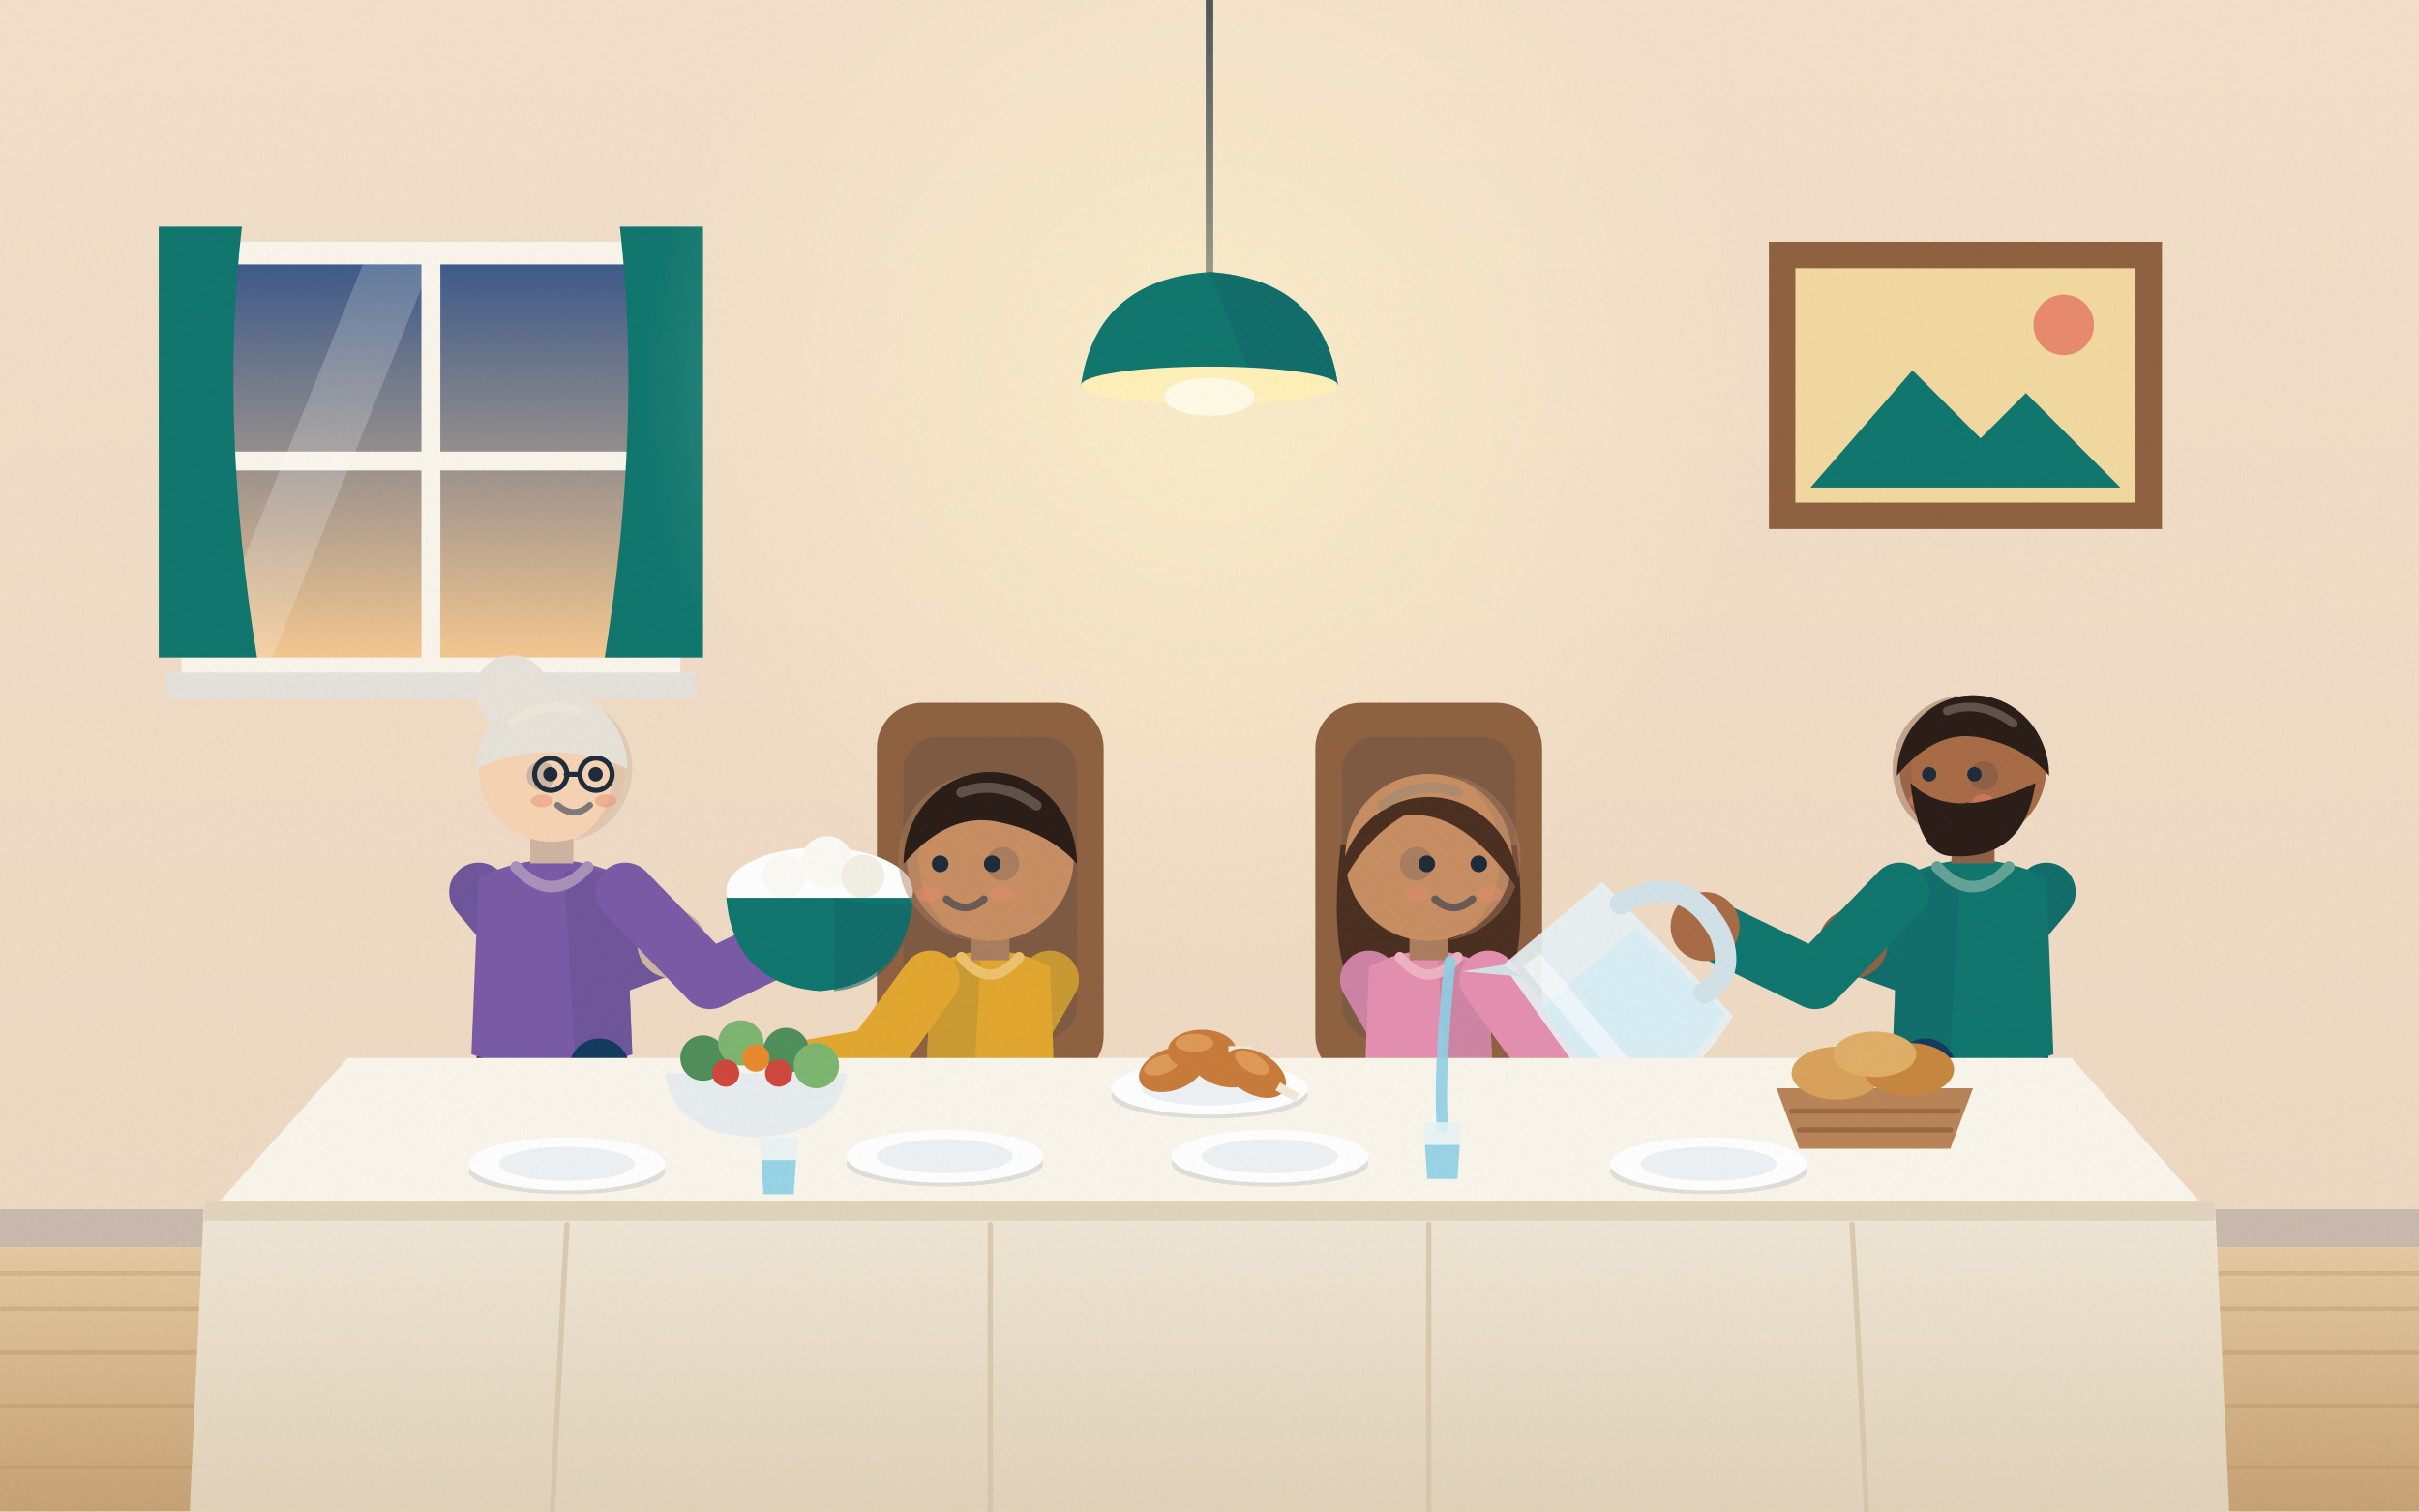
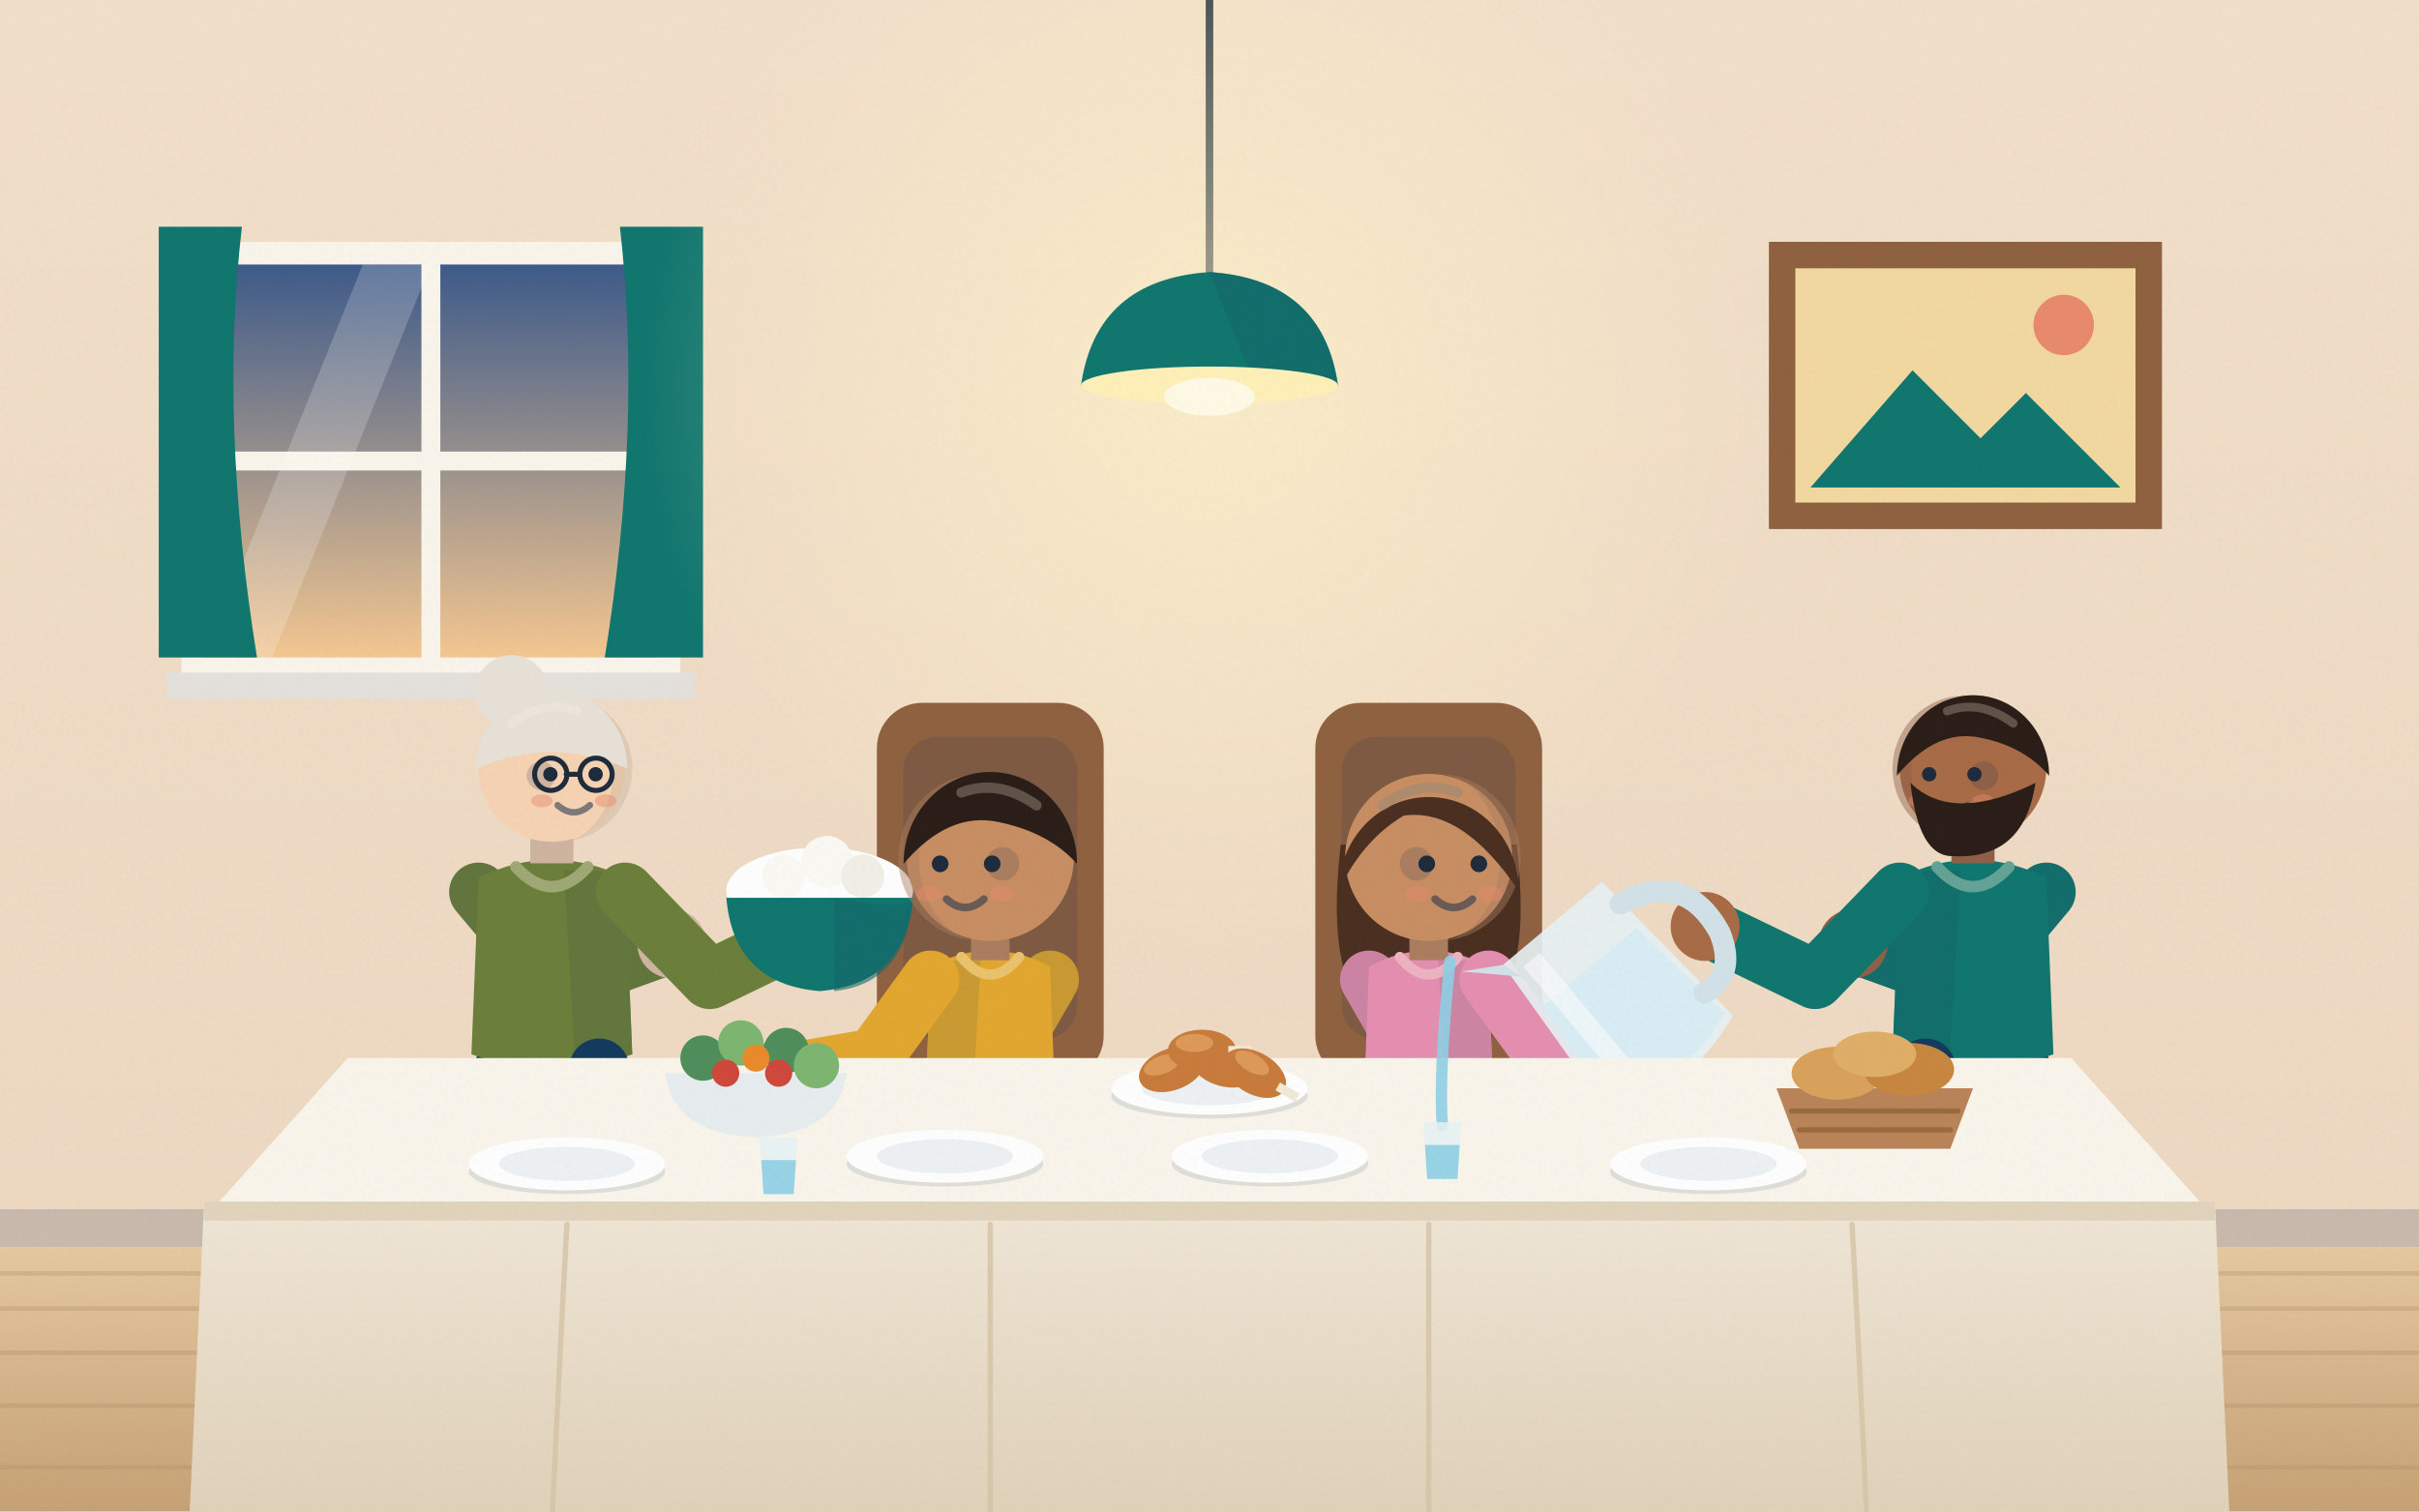
<svg xmlns="http://www.w3.org/2000/svg" viewBox="0 0 640 400" width="640" height="400" role="img">
  <defs>
    <filter id="grain" x="0" y="0" width="100%" height="100%">
      <feTurbulence type="fractalNoise" baseFrequency=".9" numOctaves="2" seed="7" stitchTiles="stitch" />
      <feColorMatrix values="0 0 0 0 .1  0 0 0 0 .12  0 0 0 0 .16  0 0 0 .55 0" />
      <feComposite in2="SourceGraphic" operator="in" />
    </filter>
    <linearGradient id="lg1" x1="0" y1="0" x2="0" y2="1">
      <stop offset="0" stop-color="#f3e0ca" />
      <stop offset="1" stop-color="#efd9c2" />
    </linearGradient>
    <linearGradient id="lg2" x1="0" y1="0" x2="0" y2="1">
      <stop offset="0" stop-color="#e6c9a0" />
      <stop offset="0.4" stop-color="#d9b98f" />
      <stop offset="1" stop-color="#c7a274" />
    </linearGradient>
    <linearGradient id="lg3" x1="0" y1="0" x2="0" y2="1">
      <stop offset="0" stop-color="#3d5a8a" />
      <stop offset="1" stop-color="#f6c890" />
    </linearGradient>
    <radialGradient id="rg4" cx="0.5" cy="0.5" r="0.5">
      <stop offset="0" stop-color="#fff4c9" stop-opacity="0.7" />
      <stop offset="1" stop-color="#fff4c9" stop-opacity="0" />
    </radialGradient>
    <linearGradient id="lg5" x1="0" y1="0" x2="0" y2="1">
      <stop offset="0" stop-color="#f1e7d6" />
      <stop offset="1" stop-color="#e0d1b8" />
    </linearGradient>
  </defs>
  <g stroke-linejoin="round" stroke-linecap="round">
    <rect x="0" y="0" width="640" height="330" fill="url(#lg1)" />
    <rect x="0" y="320" width="640" height="10" fill="#c9baac" />
    <rect x="0" y="330" width="640" height="70" fill="url(#lg2)" />
    <path d="M0 337H640M0 346.3H640M0 358H640M0 372H640M0 388.3H640" fill="none" stroke="#b88f63" stroke-width="1.2" stroke-linecap="round" stroke-linejoin="round" opacity=".35" />
    <rect x="48" y="64" width="132" height="116" fill="#fbf6ec" />
    <rect x="54" y="70" width="120" height="104" fill="url(#lg3)" />
    <path d="M114 70L114 174" stroke="#fbf6ec" stroke-width="5" stroke-linecap="round" fill="none" />
    <path d="M54 122L174 122" stroke="#fbf6ec" stroke-width="5" stroke-linecap="round" fill="none" />
    <path d="M54 174 L96 70 L114 70 L72 174Z" fill="#ffffff" opacity=".2" />
    <rect x="44" y="178" width="140" height="7" fill="#e5e2dc" />
    <path d="M42 60 h22 q-6 52 4 114 h-26Z" fill="#0f766e" />
    <path d="M186 60 h-22 q6 52 -4 114 h26Z" fill="#0f766e" />
    <rect x="468" y="64" width="104" height="76" fill="#8f6140" />
    <rect x="475" y="71" width="90" height="62" fill="#f3d9a0" />
    <path d="M479 129 L506 98 L524 116 L536 104 L561 129Z" fill="#0f766e" />
    <circle cx="546" cy="86" r="8" fill="#e98a6c" />
    <g>
      <path d="M320 0L320 74" stroke="#1d2b3a" stroke-width="2" stroke-linecap="round" fill="none" />
      <circle cx="320" cy="104" r="150" fill="url(#rg4)" />
      <path d="M286 102 Q290 74 320 72 Q350 74 354 102Z" fill="#0f766e" />
      <path d="M320 72 Q350 74 354 102 L332 102Z" fill="#126867" opacity=".6" />
      <ellipse cx="320" cy="102" rx="34" ry="5" fill="#fff1b8" />
      <ellipse cx="320" cy="105" rx="12" ry="5" fill="#fffbe6" />
    </g>
    <rect x="232" y="186" width="60" height="100" fill="#8f6140" rx="12" />
    <rect x="239" y="195" width="46" height="80" fill="#7e5a42" rx="9" />
    <rect x="348" y="186" width="60" height="100" fill="#8f6140" rx="12" />
    <rect x="355" y="195" width="46" height="80" fill="#7e5a42" rx="9" />
    <ellipse cx="146" cy="374" rx="37.2" ry="7.4" fill="#1c2f4a" opacity="0.2" />
    <g transform="translate(146 374) scale(1.9) translate(0 0)">
      <circle cx="-5.6" cy="-100.5" r="5.1" fill="#e8e2d8" />
      <path d="M-6.6 -48L-7.9 -24.0L-9.1 -0.1" fill="none" stroke="#13395a" stroke-width="8.4" stroke-linecap="round" stroke-linejoin="round" />
      <ellipse cx="-5.9" cy="0.9" rx="6.6" ry="3.6" fill="#2a2f38" />
      <ellipse cx="-4.7" cy="-0.5" rx="3" ry="1.1" fill="#ffffff" opacity=".22" />
-       <path d="M-10.2 -72.6L0.7 -59.6L16.7 -65.4" fill="none" stroke="#6f559b" stroke-width="8.2" stroke-linecap="round" stroke-linejoin="round" />
+       <path d="M-10.2 -72.6L0.7 -59.6L16.7 -65.4" fill="none" stroke="#62753c" stroke-width="8.2" stroke-linecap="round" stroke-linejoin="round" />
      <circle cx="16.7" cy="-65.4" r="4.8" fill="#cfb5a0" />
      <rect x="-10.2" y="-54" width="20.5" height="10" fill="#123a5c" />
-       <path d="M-10.2 -74.6 Q0 -79.6 10.2 -74.6 L11.2 -50 Q0 -46 -11.2 -50Z" fill="#7a5aa6" />
-       <path d="M1.7 -75.6 Q10.2 -75.6 10.2 -74.6 L11.2 -50 Q5.0 -48 3.3 -48Z" fill="#6b5397" opacity=".7" />
-       <path d="M-5.0 -76.1 Q0 -70.6 5.0 -76.1" fill="none" stroke="#a991ba" stroke-width="1.6" />
+       <path d="M-10.2 -74.6 Q0 -79.6 10.2 -74.6 L11.2 -50 Q0 -46 -11.2 -50Z" fill="#6b7f3a" />
+       <path d="M1.7 -75.6 Q10.2 -75.6 10.2 -74.6 L11.2 -50 Q5.0 -48 3.3 -48Z" fill="#5e723d" opacity=".7" />
+       <path d="M-5.0 -76.1 Q0 -70.6 5.0 -76.1" fill="none" stroke="#9fa974" stroke-width="1.6" />
      <rect x="-3" y="-82.6" width="6" height="6" fill="#cfb5a0" />
      <circle cx="0" cy="-89.8" r="10.2" fill="#f6d3b3" />
      <path d="M1.0 -100 A10.2 10.2 0 0 1 1.0 -79.6 A7.6 10.2 0 0 0 1.0 -100Z" fill="#cfb5a0" opacity=".45" />
      <circle cx="-1.5" cy="-88.8" r="2.0" fill="#cfb5a0" />
      <path d="M-10.5 -89.8 A10.5 11.0 0 0 1 10.5 -89.8 Q0 -94.4 -10.5 -89.8Z" fill="#e8e2d8" />
      <path d="M-5.6 -96.1 Q-1.0 -99.5 3.6 -97.8" fill="none" stroke="#f2ebdc" stroke-width="1.2" opacity=".55" />
      <circle cx="-0.2" cy="-89.0" r="1.0" fill="#1d2b3a" />
      <circle cx="6.1" cy="-89.0" r="1.0" fill="#1d2b3a" />
      <ellipse cx="-1.4" cy="-85.3" rx="1.5" ry="0.9" fill="#e98a6c" opacity=".45" />
      <ellipse cx="7.5" cy="-85.3" rx="1.5" ry="0.9" fill="#e98a6c" opacity=".45" />
      <path d="M0.8 -84.7 Q3.1 -82.7 5.3 -84.7" fill="none" stroke="#7e7979" stroke-width="0.9" stroke-linecap="round" stroke-linejoin="round" />
      <path d="M-2.4 -89.0a2.2 2.2 0 1 0 4.5 0a2.2 2.2 0 1 0 -4.5 0M3.9 -89.0a2.2 2.2 0 1 0 4.5 0a2.2 2.2 0 1 0 -4.5 0M2.0 -89.0h1.8" fill="none" stroke="#1d2b3a" stroke-width="0.7" stroke-linecap="round" stroke-linejoin="round" />
      <path d="M6.6 -48L7.9 -24.0L9.1 -0.1" fill="none" stroke="#123a5c" stroke-width="8.4" stroke-linecap="round" stroke-linejoin="round" />
      <ellipse cx="12.3" cy="0.9" rx="6.6" ry="3.6" fill="#2b2f36" />
      <ellipse cx="13.5" cy="-0.5" rx="3" ry="1.1" fill="#ffffff" opacity=".22" />
-       <path d="M10.2 -72.6L22.0 -60.4L37.3 -67.8" fill="none" stroke="#7a5aa6" stroke-width="8.2" stroke-linecap="round" stroke-linejoin="round" />
+       <path d="M10.2 -72.6L22.0 -60.4L37.3 -67.8" fill="none" stroke="#6b7f3a" stroke-width="8.2" stroke-linecap="round" stroke-linejoin="round" />
      <circle cx="37.3" cy="-67.8" r="4.8" fill="#f6d3b3" />
      <g transform="translate(37.3 -67.8)">
        <g>
          <ellipse cx="0" cy="-5" rx="13" ry="6" fill="#ffffff" />
          <circle cx="-5" cy="-7" r="3" fill="#fbfaf4" />
          <circle cx="1" cy="-9" r="3.6" fill="#fbfaf4" />
          <circle cx="6" cy="-7" r="3" fill="#f3f0e6" />
          <path d="M-13 -4 Q-12 8 0 9 Q12 8 13 -4Z" fill="#0f766e" />
          <path d="M2 -4 Q12 -2 13 -4 Q12 8 2 9Z" fill="#126867" opacity=".6" />
        </g>
      </g>
    </g>
    <g transform="translate(262 300) scale(1.7) scale(-1 1) translate(0 44)">
      <path d="M-6 -44L14.9 -44L14.9 -23.1" fill="none" stroke="#13395a" stroke-width="9.2" stroke-linecap="round" stroke-linejoin="round" />
      <ellipse cx="18.1" cy="-22.1" rx="6.6" ry="3.6" fill="#2a2f38" />
      <ellipse cx="19.3" cy="-23.5" rx="3" ry="1.1" fill="#ffffff" opacity=".22" />
      <path d="M-9.3 -68L-1.8 -55.0L12.3 -49.9" fill="none" stroke="#ca9931" stroke-width="9" stroke-linecap="round" stroke-linejoin="round" />
      <circle cx="12.3" cy="-49.9" r="5.3" fill="#aa7d5e" />
      <rect x="-9.3" y="-52" width="24.6" height="14" fill="#123a5c" rx="5" />
      <path d="M-9.3 -70 Q0 -75 9.3 -70 L10.2 -46 Q0 -42 -10.2 -46Z" fill="#e2a72e" />
      <path d="M1.5 -71 Q9.3 -71 9.3 -70 L10.2 -46 Q4.5 -44 3 -44Z" fill="#c29432" opacity=".7" />
      <path d="M-4.5 -71.5 Q0 -66 4.5 -71.5" fill="none" stroke="#ecc36c" stroke-width="1.6" />
      <rect x="-3" y="-77" width="6" height="6" fill="#aa7d5e" />
      <circle cx="0" cy="-87" r="13" fill="#c98e62" />
      <path d="M1.3 -100 A13 13 0 0 1 1.3 -74 A9.8 13 0 0 0 1.3 -100Z" fill="#aa7d5e" opacity=".45" />
      <circle cx="-1.9" cy="-86" r="2.6" fill="#aa7d5e" />
      <path d="M-13.5 -86 A13.5 14.3 0 0 1 13.5 -86 Q6.5 -94.2 -1.3 -92.5 Q-9.1 -90.9 -13.5 -86Z" fill="#2a1d17" />
      <path d="M-7.2 -95.1 Q-1.3 -99.3 4.5 -97.1" fill="none" stroke="#8a7f71" stroke-width="1.6" opacity=".55" />
      <circle cx="-0.3" cy="-86.0" r="1.3" fill="#1d2b3a" />
      <circle cx="7.8" cy="-86.0" r="1.3" fill="#1d2b3a" />
      <ellipse cx="-1.8" cy="-81.3" rx="1.9" ry="1.2" fill="#e98a6c" opacity=".45" />
      <ellipse cx="9.6" cy="-81.3" rx="1.9" ry="1.2" fill="#e98a6c" opacity=".45" />
      <path d="M1.0 -80.5 Q3.9 -77.9 6.8 -80.5" fill="none" stroke="#6a5a55" stroke-width="1.2" stroke-linecap="round" stroke-linejoin="round" />
      <path d="M6 -44L26.9 -44L28.4 -23.2" fill="none" stroke="#123a5c" stroke-width="9.2" stroke-linecap="round" stroke-linejoin="round" />
      <ellipse cx="31.6" cy="-22.2" rx="6.6" ry="3.6" fill="#2b2f36" />
      <ellipse cx="32.8" cy="-23.6" rx="3" ry="1.1" fill="#ffffff" opacity=".22" />
      <path d="M9.3 -68L18.1 -55.9L32.9 -53.3" fill="none" stroke="#e2a72e" stroke-width="9" stroke-linecap="round" stroke-linejoin="round" />
      <circle cx="32.9" cy="-53.3" r="5.3" fill="#c98e62" />
    </g>
    <g transform="translate(378 300) scale(1.7) translate(0 44)">
      <path d="M-13.7 -89 Q-16.3 -66.2 -7.8 -62.3 L7.8 -62.3 Q16.3 -66.2 13.7 -89Z" fill="#4a2f20" />
      <path d="M-6 -44L14.9 -44L14.9 -23.1" fill="none" stroke="#13395a" stroke-width="9.2" stroke-linecap="round" stroke-linejoin="round" />
      <ellipse cx="18.1" cy="-22.1" rx="6.6" ry="3.6" fill="#2a2f38" />
      <ellipse cx="19.3" cy="-23.5" rx="3" ry="1.1" fill="#ffffff" opacity=".22" />
      <path d="M-9.3 -68L-1.8 -55.0L12.3 -49.9" fill="none" stroke="#cd83a4" stroke-width="9" stroke-linecap="round" stroke-linejoin="round" />
      <circle cx="12.3" cy="-49.9" r="5.3" fill="#aa7d5e" />
      <rect x="-9.3" y="-52" width="24.6" height="14" fill="#123a5c" rx="5" />
      <path d="M-9.3 -70 Q0 -75 9.3 -70 L10.2 -46 Q0 -42 -10.2 -46Z" fill="#e58fb0" />
      <path d="M1.5 -71 Q9.3 -71 9.3 -70 L10.2 -46 Q4.5 -44 3 -44Z" fill="#c580a0" opacity=".7" />
      <path d="M-4.5 -71.5 Q0 -66 4.5 -71.5" fill="none" stroke="#eeb3c1" stroke-width="1.6" />
      <rect x="-3" y="-77" width="6" height="6" fill="#aa7d5e" />
      <circle cx="0" cy="-87" r="13" fill="#c98e62" />
      <path d="M1.3 -100 A13 13 0 0 1 1.3 -74 A9.8 13 0 0 0 1.3 -100Z" fill="#aa7d5e" opacity=".45" />
      <circle cx="-1.9" cy="-86" r="2.6" fill="#aa7d5e" />
      <path d="M-14.0 -81.8 A14.0 14.6 0 0 1 14.0 -81.8 Q5.2 -94.8 -3.9 -93.5 Q-10.4 -89.6 -14.0 -81.8Z" fill="#4a2f20" />
      <path d="M-7.2 -95.1 Q-1.3 -99.3 4.5 -97.1" fill="none" stroke="#9b8976" stroke-width="1.6" opacity=".55" />
      <circle cx="-0.3" cy="-86.0" r="1.3" fill="#1d2b3a" />
      <circle cx="7.8" cy="-86.0" r="1.3" fill="#1d2b3a" />
      <ellipse cx="-1.8" cy="-81.3" rx="1.9" ry="1.2" fill="#e98a6c" opacity=".45" />
      <ellipse cx="9.6" cy="-81.3" rx="1.9" ry="1.2" fill="#e98a6c" opacity=".45" />
      <path d="M1.0 -80.5 Q3.9 -77.9 6.8 -80.5" fill="none" stroke="#6a5a55" stroke-width="1.2" stroke-linecap="round" stroke-linejoin="round" />
      <path d="M6 -44L26.9 -44L28.4 -23.2" fill="none" stroke="#123a5c" stroke-width="9.2" stroke-linecap="round" stroke-linejoin="round" />
      <ellipse cx="31.6" cy="-22.2" rx="6.6" ry="3.6" fill="#2b2f36" />
      <ellipse cx="32.8" cy="-23.6" rx="3" ry="1.1" fill="#ffffff" opacity=".22" />
      <path d="M9.3 -68L18.1 -55.9L32.9 -53.3" fill="none" stroke="#e58fb0" stroke-width="9" stroke-linecap="round" stroke-linejoin="round" />
      <circle cx="32.9" cy="-53.3" r="5.3" fill="#c98e62" />
    </g>
    <ellipse cx="522" cy="374" rx="38.8" ry="7.8" fill="#1c2f4a" opacity="0.2" />
    <g transform="translate(522 374) scale(1.9) scale(-1 1) translate(0 0)">
      <path d="M-6.6 -48L-7.9 -24.0L-9.1 -0.1" fill="none" stroke="#13395a" stroke-width="8.4" stroke-linecap="round" stroke-linejoin="round" />
      <ellipse cx="-5.9" cy="0.9" rx="6.6" ry="3.6" fill="#2a2f38" />
      <ellipse cx="-4.7" cy="-0.5" rx="3" ry="1.1" fill="#ffffff" opacity=".22" />
      <path d="M-10.2 -72.6L0.7 -59.6L16.7 -65.4" fill="none" stroke="#116d6a" stroke-width="8.2" stroke-linecap="round" stroke-linejoin="round" />
      <circle cx="16.7" cy="-65.4" r="4.8" fill="#8f6046" />
      <rect x="-10.2" y="-54" width="20.5" height="10" fill="#123a5c" />
      <path d="M-10.2 -74.6 Q0 -79.6 10.2 -74.6 L11.2 -50 Q0 -46 -11.2 -50Z" fill="#0f766e" />
      <path d="M1.7 -75.6 Q10.2 -75.6 10.2 -74.6 L11.2 -50 Q5.0 -48 3.3 -48Z" fill="#116b68" opacity=".7" />
      <path d="M-5.0 -76.1 Q0 -70.6 5.0 -76.1" fill="none" stroke="#63a396" stroke-width="1.6" />
      <rect x="-3" y="-82.6" width="6" height="6" fill="#8f6046" />
      <circle cx="0" cy="-89.8" r="10.2" fill="#a86b45" />
      <path d="M1.0 -100 A10.2 10.2 0 0 1 1.0 -79.6 A7.6 10.2 0 0 0 1.0 -100Z" fill="#8f6046" opacity=".45" />
      <circle cx="-1.5" cy="-88.8" r="2.0" fill="#8f6046" />
      <path d="M-10.6 -88.8 A10.6 11.2 0 0 1 10.6 -88.8 Q5.1 -95.4 -1.0 -94.1 Q-7.1 -92.9 -10.6 -88.8Z" fill="#2a1d17" />
      <path d="M-5.6 -96.1 Q-1.0 -99.5 3.6 -97.8" fill="none" stroke="#8a7f71" stroke-width="1.2" opacity=".55" />
      <circle cx="-0.2" cy="-89.0" r="1.0" fill="#1d2b3a" />
      <circle cx="6.1" cy="-89.0" r="1.0" fill="#1d2b3a" />
      <ellipse cx="-1.4" cy="-85.3" rx="1.5" ry="0.9" fill="#e98a6c" opacity=".45" />
      <ellipse cx="7.5" cy="-85.3" rx="1.5" ry="0.9" fill="#e98a6c" opacity=".45" />
      <path d="M0.8 -84.7 Q3.1 -82.7 5.3 -84.7" fill="none" stroke="#5b4a48" stroke-width="0.9" stroke-linecap="round" stroke-linejoin="round" />
      <path d="M-8.7 -87.8 Q-7.1 -77.0 2.9 -77.6 Q7.6 -77.6 8.7 -87.8 Q2.9 -82.1 -8.7 -87.8Z" fill="#2a1d17" />
      <path d="M6.6 -48L7.9 -24.0L9.1 -0.1" fill="none" stroke="#123a5c" stroke-width="8.4" stroke-linecap="round" stroke-linejoin="round" />
      <ellipse cx="12.3" cy="0.9" rx="6.6" ry="3.6" fill="#2b2f36" />
      <ellipse cx="13.5" cy="-0.5" rx="3" ry="1.1" fill="#ffffff" opacity=".22" />
      <path d="M10.2 -72.6L22.0 -60.4L37.3 -67.8" fill="none" stroke="#0f766e" stroke-width="8.2" stroke-linecap="round" stroke-linejoin="round" />
      <circle cx="37.3" cy="-67.8" r="4.8" fill="#a86b45" />
      <g transform="translate(37.3 -67.8)">
        <g transform="rotate(40) translate(16 2) scale(-1 1)">
          <g>
            <path d="M-9 -16 L9 -16 L11 10 Q0 14 -11 10Z" fill="#e8f3f6" opacity=".9" />
            <path d="M-8.5 -8 L8.5 -8 L10.4 9 Q0 12.6 -10.4 9Z" fill="#d9eef5" />
            <path d="M9 -12 Q19 -10 17 0 Q15 6 10 5" fill="none" stroke="#d2e2e8" stroke-width="3" />
            <polygon points="-9,-16 -14,-19 -8,-13" fill="#d2e2e8" />
            <rect x="-7" y="-14" width="3" height="22" fill="#ffffff" opacity=".55" />
          </g>
        </g>
      </g>
    </g>
    <path d="M58 318 L92 280 L548 280 L582 318Z" fill="#fbf6ec" />
    <path d="M54 318 L586 318 L590 404 L50 404Z" fill="url(#lg5)" />
    <rect x="54" y="318" width="532" height="5" fill="#e2d4bc" />
    <path d="M150 324 Q148 360 146 404M262 324V404M378 324V404M490 324 Q492 360 494 404" fill="none" stroke="#d6c4a6" stroke-width="1.4" stroke-linecap="round" stroke-linejoin="round" opacity=".8" />
    <path d="M176 284 Q178 300 200 301 Q222 300 224 284Z" fill="#e8eef0" />
    <circle cx="186" cy="280" r="6" fill="#4f8f5b" />
    <circle cx="196" cy="276" r="6" fill="#7db66f" />
    <circle cx="208" cy="278" r="6" fill="#4f8f5b" />
    <circle cx="216" cy="282" r="6" fill="#7db66f" />
    <circle cx="192" cy="284" r="3.6" fill="#d0473a" />
    <circle cx="206" cy="284" r="3.6" fill="#d0473a" />
    <circle cx="200" cy="280" r="3.6" fill="#ea8a2b" />
    <ellipse cx="320" cy="290" rx="26" ry="6" fill="#1c2f4a" opacity=".12" />
    <ellipse cx="320" cy="288" rx="26" ry="7" fill="#ffffff" />
    <ellipse cx="320" cy="288" rx="18" ry="4.5" fill="#eef2f4" />
    <g transform="rotate(-20 310 283)">
      <ellipse cx="310" cy="283" rx="9" ry="5.5" fill="#c97b3a" />
      <ellipse cx="308" cy="281" rx="5" ry="2.4" fill="#e3a05c" opacity=".8" />
      <rect x="317" y="281.8" width="6" height="2.4" fill="#f3ead8" />
    </g>
    <g transform="rotate(15 324 282)">
      <ellipse cx="324" cy="282" rx="9" ry="5.5" fill="#c97b3a" />
      <ellipse cx="322" cy="280" rx="5" ry="2.4" fill="#e3a05c" opacity=".8" />
      <rect x="331" y="280.8" width="6" height="2.4" fill="#f3ead8" />
    </g>
    <g transform="rotate(0 318 278)">
      <ellipse cx="318" cy="278" rx="9" ry="5.5" fill="#c97b3a" />
      <ellipse cx="316" cy="276" rx="5" ry="2.4" fill="#e3a05c" opacity=".8" />
      <rect x="325" y="276.8" width="6" height="2.4" fill="#f3ead8" />
    </g>
    <g transform="rotate(30 332 284)">
      <ellipse cx="332" cy="284" rx="9" ry="5.5" fill="#c97b3a" />
      <ellipse cx="330" cy="282" rx="5" ry="2.4" fill="#e3a05c" opacity=".8" />
      <rect x="339" y="282.8" width="6" height="2.4" fill="#f3ead8" />
    </g>
    <path d="M470 288 L522 288 L516 304 L476 304Z" fill="#b98457" />
    <path d="M474 294h44M476 299h40" fill="none" stroke="#9a6a40" stroke-width="1.4" stroke-linecap="round" stroke-linejoin="round" />
    <ellipse cx="486" cy="284" rx="12" ry="7" fill="#d9a25a" />
    <ellipse cx="505" cy="283" rx="12" ry="7" fill="#c8873f" />
    <ellipse cx="496" cy="279" rx="11" ry="6" fill="#e0ae66" />
    <ellipse cx="250" cy="308" rx="26" ry="6" fill="#1c2f4a" opacity=".12" />
    <ellipse cx="250" cy="306" rx="26" ry="7" fill="#ffffff" />
    <ellipse cx="250" cy="306" rx="18" ry="4.5" fill="#eef2f4" />
    <ellipse cx="336" cy="308" rx="26" ry="6" fill="#1c2f4a" opacity=".12" />
    <ellipse cx="336" cy="306" rx="26" ry="7" fill="#ffffff" />
    <ellipse cx="336" cy="306" rx="18" ry="4.5" fill="#eef2f4" />
    <ellipse cx="150" cy="310" rx="26" ry="6" fill="#1c2f4a" opacity=".12" />
    <ellipse cx="150" cy="308" rx="26" ry="7" fill="#ffffff" />
    <ellipse cx="150" cy="308" rx="18" ry="4.5" fill="#eef2f4" />
    <ellipse cx="452" cy="310" rx="26" ry="6" fill="#1c2f4a" opacity=".12" />
    <ellipse cx="452" cy="308" rx="26" ry="7" fill="#ffffff" />
    <ellipse cx="452" cy="308" rx="18" ry="4.5" fill="#eef2f4" />
    <path d="M383.602 254.422 Q380.602 284.422 381.602 298" fill="none" stroke="#8fd0e6" stroke-width="3" stroke-linecap="round" stroke-linejoin="round" opacity=".9" />
    <g transform="translate(381.6017 306)">
      <g>
        <path d="M-5 -9 L5 -9 L4 6 L-4 6Z" fill="#e8f3f6" opacity=".85" />
        <path d="M-4.6 -3 L4.6 -3 L4 6 L-4 6Z" fill="#8fd0e6" opacity=".9" />
      </g>
    </g>
    <g transform="translate(206 310)">
      <g>
        <path d="M-5 -9 L5 -9 L4 6 L-4 6Z" fill="#e8f3f6" opacity=".85" />
        <path d="M-4.6 -3 L4.6 -3 L4 6 L-4 6Z" fill="#8fd0e6" opacity=".9" />
      </g>
    </g>
  </g>
  <rect width="640" height="400" filter="url(#grain)" opacity=".07" />
</svg>
